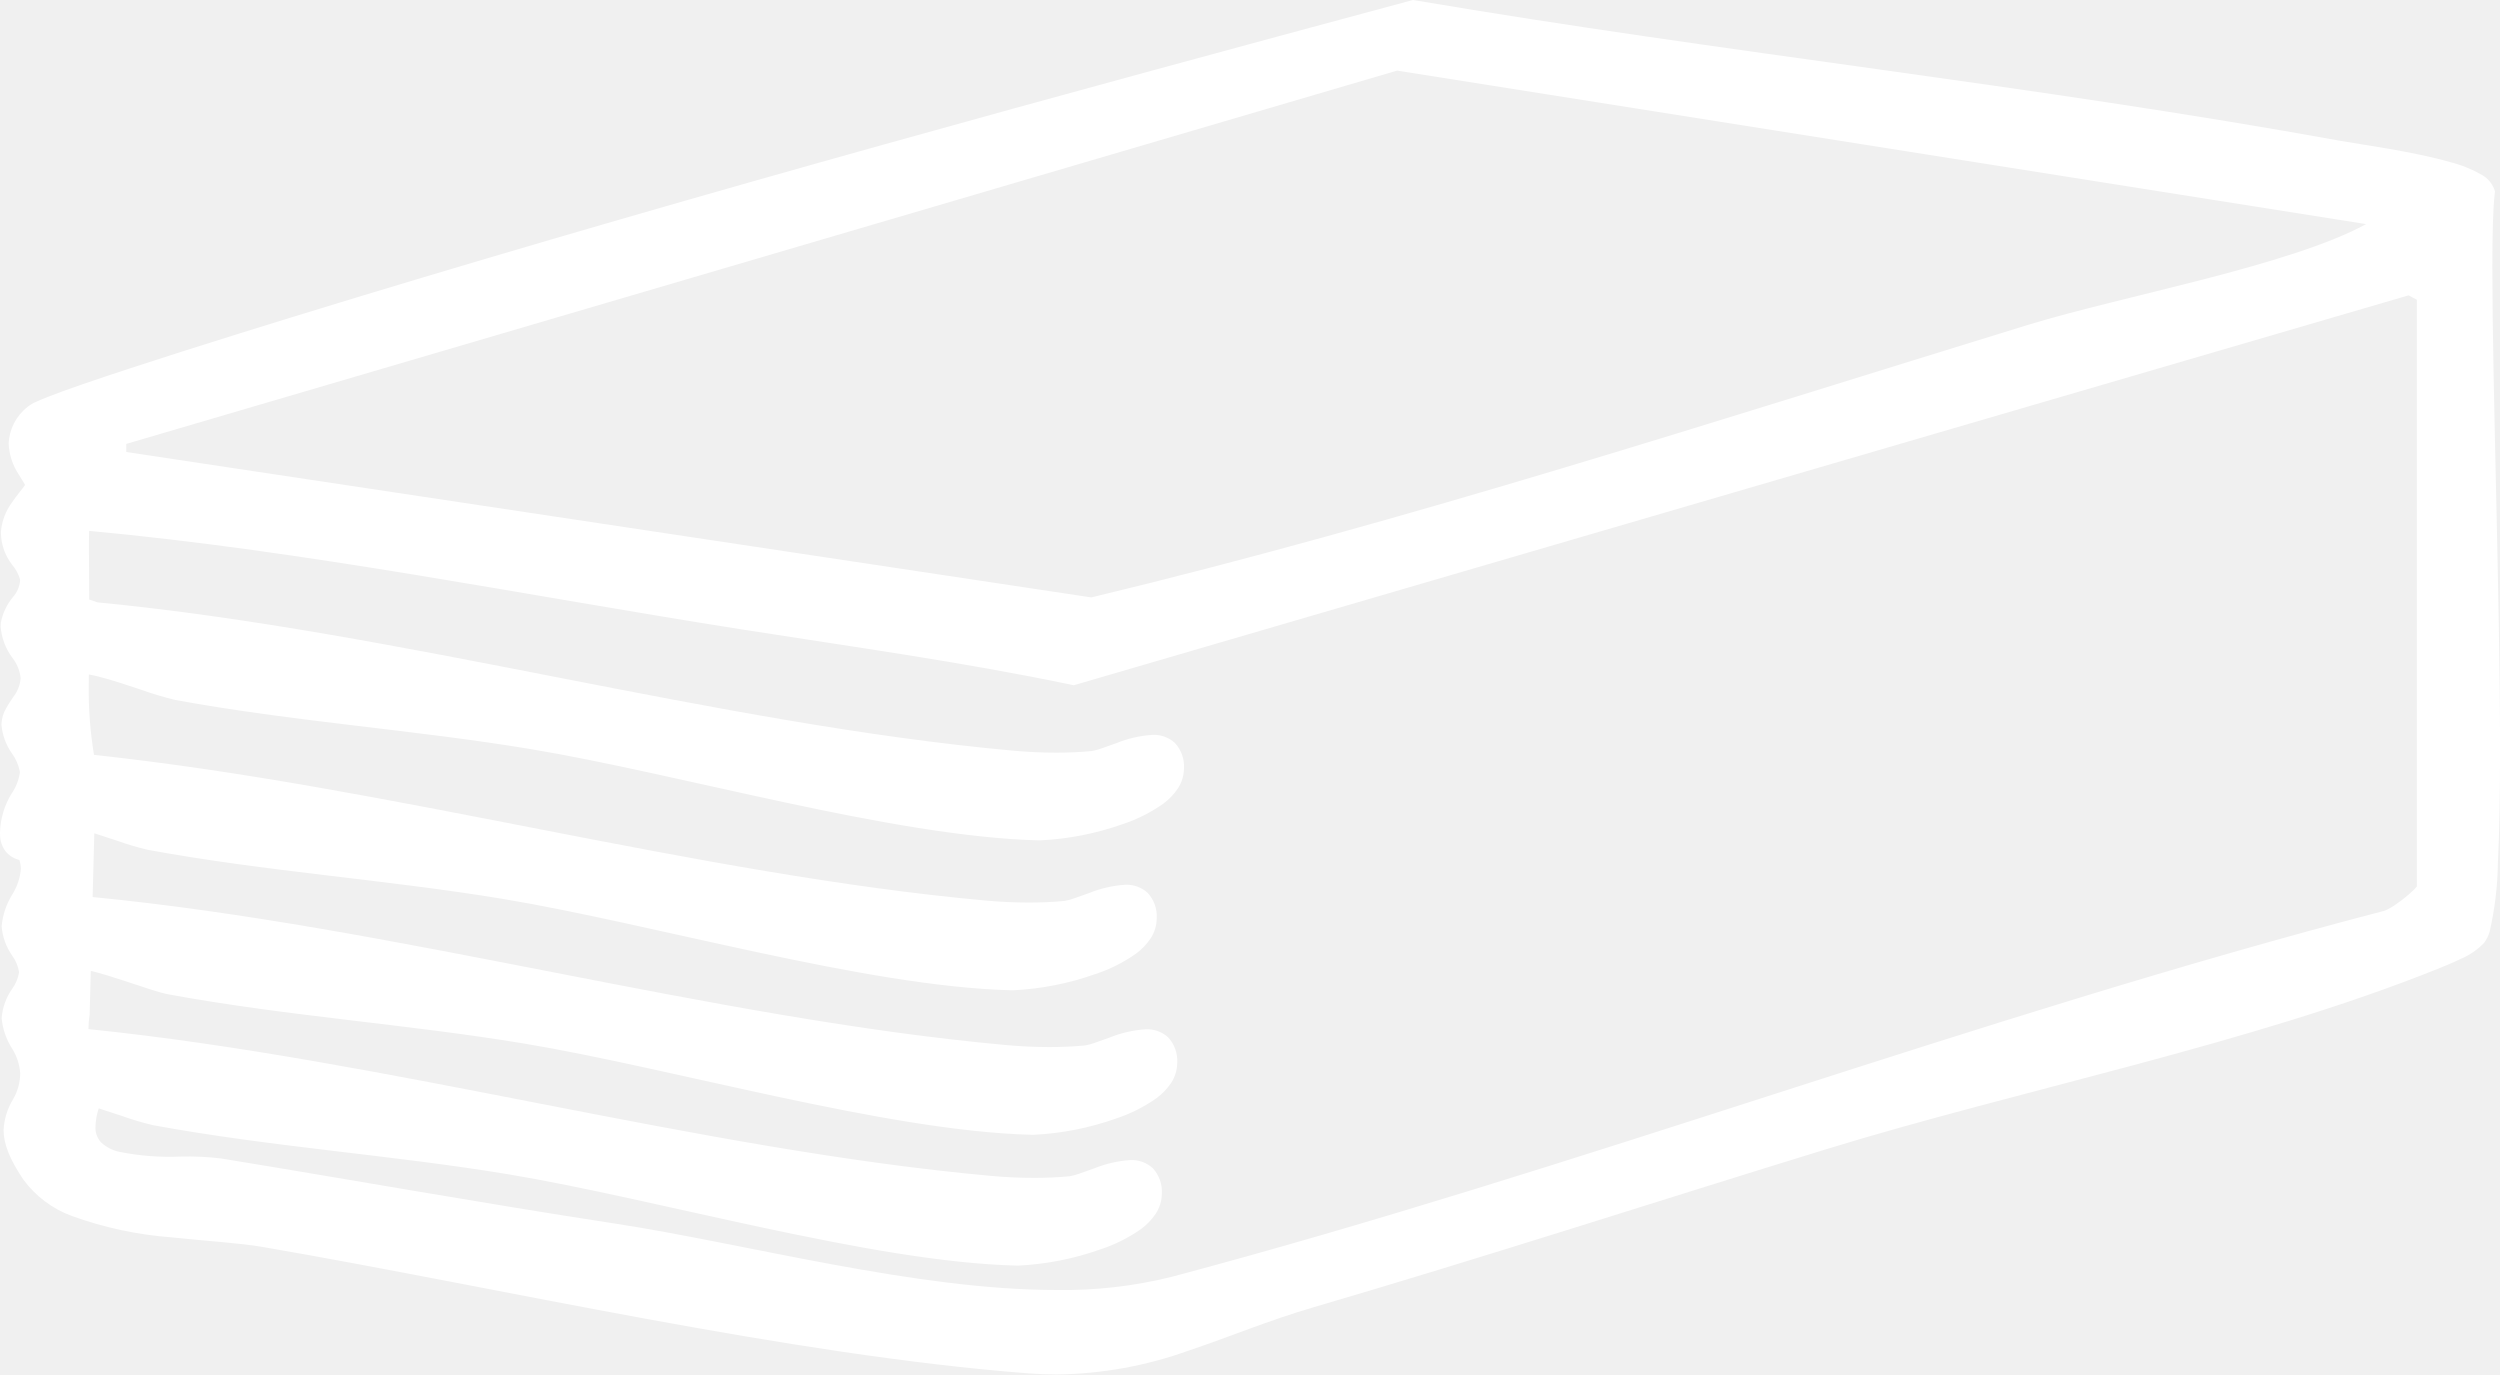
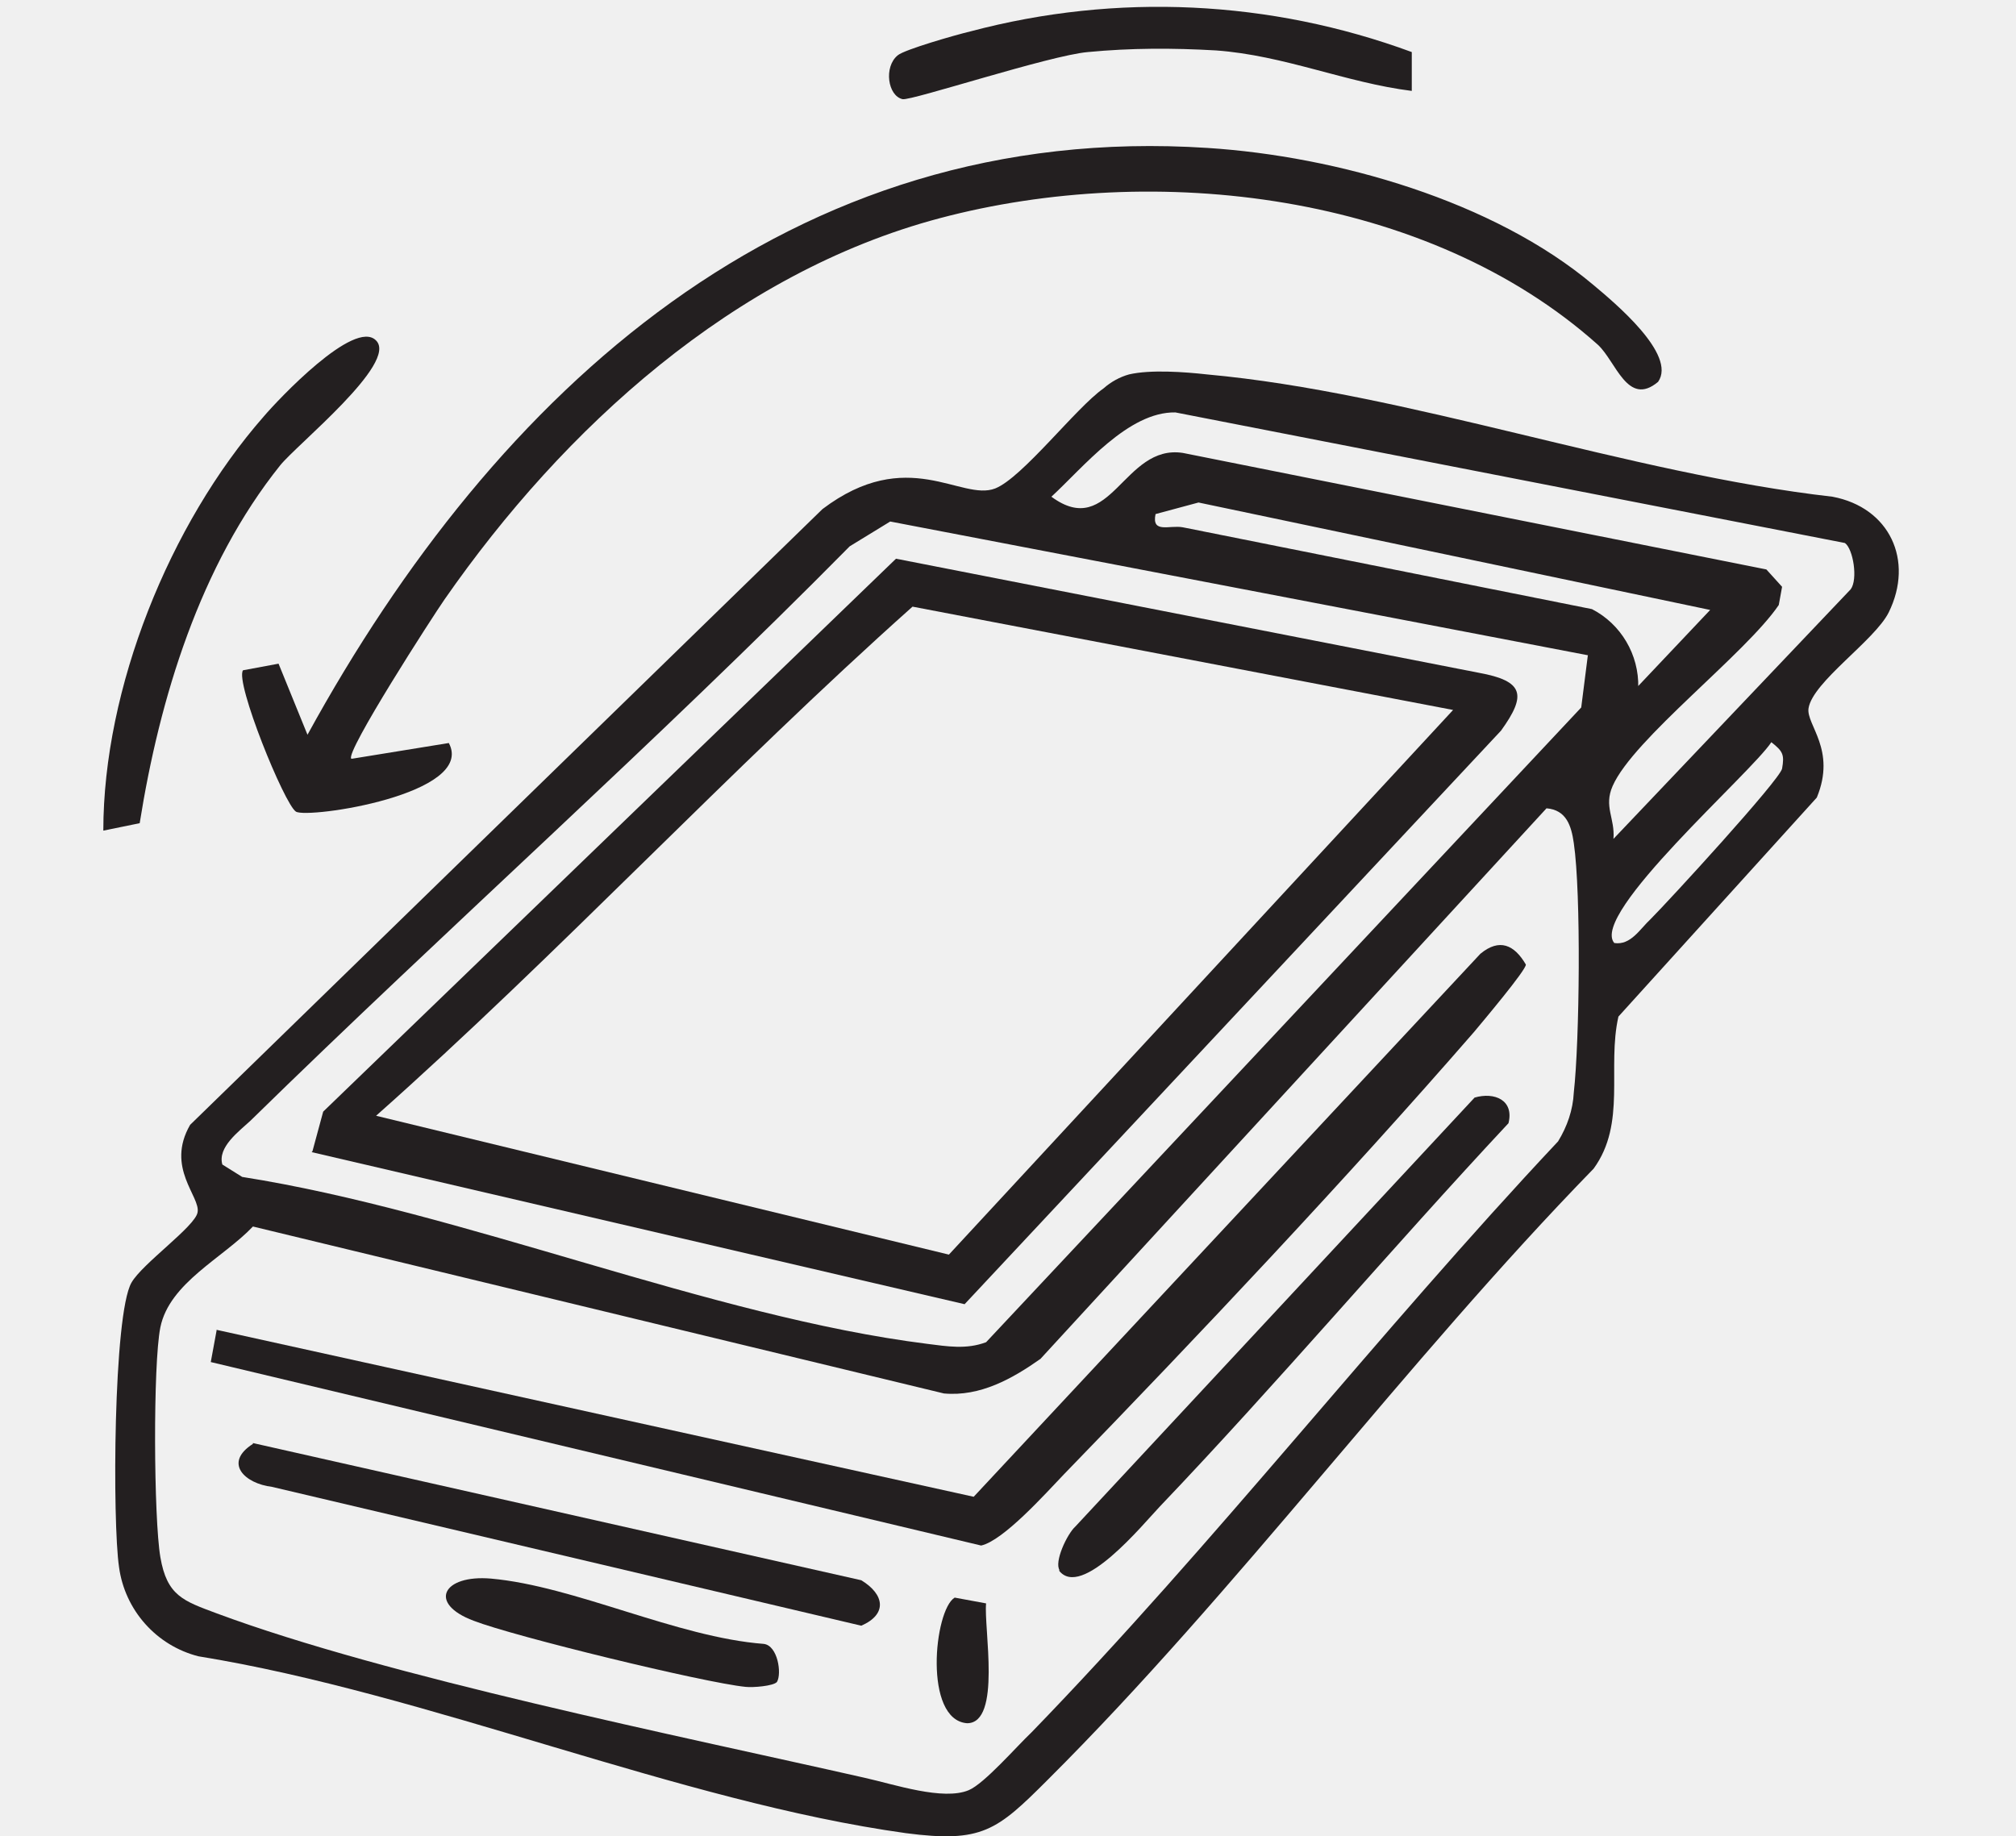
- <svg xmlns="http://www.w3.org/2000/svg" width="243.854" height="134.068" viewBox="0 0 243.854 134.068">
+ <svg xmlns="http://www.w3.org/2000/svg" id="Layer_1" version="1.1" viewBox="0 0 243.9 222.1">
  <defs>
-     <clipPath id="clip-path">
-       <rect id="Rectangle_843" data-name="Rectangle 843" width="243.854" height="134.068" fill="#fff" />
-     </clipPath>
+     <style>
+       .st0 {
+         fill: #231f20;
+       }
+     </style>
  </defs>
-   <g id="Group_1634" data-name="Group 1634" transform="translate(0 0)">
-     <g id="Group_1633" data-name="Group 1633" transform="translate(0 0)" clip-path="url(#clip-path)">
-       <path id="Path_77702" data-name="Path 77702" d="M243.107,26.225c0-3.376.07-5.977.228-7.285l.033-.263-.087-.251a2.691,2.691,0,0,0-1.165-1.348,12.283,12.283,0,0,0-3.134-1.269c-3.681-1.052-8.906-1.743-10.628-2.058C198.37,8.307,168.015,5.126,138.078.042L137.824,0l-.249.066C103.333,9.287,68.852,18.686,34.8,29.009c-2.135.646-9.7,2.951-16.924,5.246-3.608,1.149-7.13,2.3-9.848,3.237-1.36.47-2.518.888-3.4,1.236-.442.174-.813.329-1.116.472a3.447,3.447,0,0,0-.815.486A4.77,4.77,0,0,0,.846,43.292,5.9,5.9,0,0,0,1.839,46.3c.223.371.432.688.557.912l.047.1c-.226.338-.764.944-1.266,1.684A5.664,5.664,0,0,0,.089,51.853l0,.211a5.25,5.25,0,0,0,1.074,3A3.9,3.9,0,0,1,1.952,56.5l.007.164a2.8,2.8,0,0,1-.674,1.551,5.5,5.5,0,0,0-1.2,2.511l-.021.388a5.807,5.807,0,0,0,1.149,3.056,3.856,3.856,0,0,1,.8,1.973v.014A3.386,3.386,0,0,1,1.283,68c-.218.331-.465.681-.688,1.092a3.374,3.374,0,0,0-.451,1.5l0,.108a5.654,5.654,0,0,0,1.022,2.791,4.528,4.528,0,0,1,.773,1.776l0,.092a4.853,4.853,0,0,1-.829,2.084A7.652,7.652,0,0,0,0,81.2l.007.27A2.7,2.7,0,0,0,.5,82.983a2.454,2.454,0,0,0,1.388.9,3.02,3.02,0,0,1,.15.848A5.556,5.556,0,0,1,1.229,87.2,7.052,7.052,0,0,0,.162,90.336v.033h0a5.731,5.731,0,0,0,1.013,2.821,3.737,3.737,0,0,1,.686,1.64,3.738,3.738,0,0,1-.688,1.642A5.74,5.74,0,0,0,.162,99.306l.587,0-.587,0v.016A6.641,6.641,0,0,0,1.2,102.313a5.188,5.188,0,0,1,.771,2.373,5.108,5.108,0,0,1-.686,2.523,6.351,6.351,0,0,0-.935,3.007c0,1.348.569,2.821,1.917,4.828A10.241,10.241,0,0,0,7,118.605a36.5,36.5,0,0,0,9.752,2.091c3.357.359,6.606.545,8.866.935,23.267,4.008,51.44,10.548,74.695,12.331.949.073,1.87.106,2.765.106a39.284,39.284,0,0,0,12.867-2.328c3.947-1.32,7.767-2.937,12.193-4.231,16.821-4.924,33.315-10.29,50.007-15.414,18.841-5.789,41.356-10.245,59.6-17.577.564-.226,1.435-.573,2.281-.984a6.954,6.954,0,0,0,2.269-1.553,3.342,3.342,0,0,0,.554-1.128,31.905,31.905,0,0,0,.8-6.679c.15-3.019.209-6.768.209-10.95,0-15-.749-35.563-.749-47M136.272,6.888l94.52,14.972-.061.031c-3.571,1.962-9.559,3.749-15.733,5.345s-12.576,3.042-17.159,4.447c-30.254,9.294-60.63,19.2-91.389,26.591L12.315,44.091V43.3Zm96.322,81.949c-39.949,10.4-78.646,25.165-118.326,35.714a43.676,43.676,0,0,1-11.171,1.278c-13.8.009-30.2-4.492-43.1-6.477C47.14,117.381,34.424,115.1,21.564,113a27.138,27.138,0,0,0-3.928-.186,24.631,24.631,0,0,1-6.04-.472,3.747,3.747,0,0,1-1.727-.9,2.078,2.078,0,0,1-.554-1.56,6,6,0,0,1,.294-1.706l.019-.063c.752.24,1.506.486,2.218.724a28.541,28.541,0,0,0,3.07.914c11.5,2.121,23.291,2.906,34.654,4.79,7.179,1.189,16.034,3.324,24.848,5.208s17.594,3.522,24.733,3.7l.183,0a27.974,27.974,0,0,0,7.983-1.574,14.932,14.932,0,0,0,3.989-2,5.988,5.988,0,0,0,1.414-1.468,3.612,3.612,0,0,0,.608-1.973,3.354,3.354,0,0,0-.888-2.49,3.031,3.031,0,0,0-2.175-.789,11.345,11.345,0,0,0-3.533.811c-.547.193-1.06.383-1.489.526a5,5,0,0,1-.923.244c-1.111.108-2.283.157-3.463.157-1.417,0-2.845-.07-4.2-.195-28.393-2.568-58.96-11.34-88.025-14.316,0-.028,0-.056,0-.082a7.605,7.605,0,0,1,.1-1.245l.014-.08V98.9s.045-1.71.11-4.2c1.008.249,2.19.613,3.327.989,1.706.559,3.237,1.109,4.233,1.3,11.5,2.121,23.291,2.908,34.654,4.793,7.179,1.189,16.036,3.324,24.851,5.208s17.591,3.522,24.731,3.7l.183,0a27.957,27.957,0,0,0,7.983-1.572,14.931,14.931,0,0,0,3.989-2,5.989,5.989,0,0,0,1.414-1.468,3.613,3.613,0,0,0,.608-1.973,3.363,3.363,0,0,0-.888-2.493,3.039,3.039,0,0,0-2.175-.787,11.409,11.409,0,0,0-3.533.808c-.547.195-1.06.385-1.489.529a4.874,4.874,0,0,1-.921.242c-1.111.108-2.283.157-3.463.157-1.417,0-2.845-.07-4.2-.193C69.4,99.332,38.427,90.362,9.035,87.5c.056-2.133.113-4.276.164-6.219.768.244,1.539.5,2.262.738a27.119,27.119,0,0,0,2.955.874c11.5,2.121,23.291,2.908,34.654,4.793,7.179,1.189,16.036,3.324,24.851,5.208s17.591,3.522,24.731,3.7l.183,0a27.958,27.958,0,0,0,7.983-1.572,14.931,14.931,0,0,0,3.989-2,5.989,5.989,0,0,0,1.414-1.468,3.613,3.613,0,0,0,.608-1.973,3.363,3.363,0,0,0-.888-2.493,3.039,3.039,0,0,0-2.175-.787,11.409,11.409,0,0,0-3.533.808c-.547.195-1.06.385-1.489.529a4.874,4.874,0,0,1-.921.242c-1.111.108-2.283.157-3.463.157-1.417,0-2.845-.07-4.2-.193C68.1,85.3,37.924,76.713,9.169,73.635a38.572,38.572,0,0,1-.512-6.86c0-.331.007-.655.009-.984.284.052.58.11.912.195,1.252.315,2.756.813,4.114,1.266A32.4,32.4,0,0,0,17.07,68.27c11.5,2.121,23.293,2.906,34.654,4.793,7.179,1.189,16.036,3.324,24.851,5.208s17.591,3.519,24.731,3.7l.186,0a28.07,28.07,0,0,0,7.983-1.572,15.025,15.025,0,0,0,3.987-2,5.947,5.947,0,0,0,1.414-1.468,3.614,3.614,0,0,0,.611-1.973,3.354,3.354,0,0,0-.888-2.49,3.024,3.024,0,0,0-2.178-.787,11.263,11.263,0,0,0-3.531.808c-.547.193-1.062.385-1.492.529a5.073,5.073,0,0,1-.921.242c-1.111.108-2.281.157-3.46.157-1.417,0-2.847-.073-4.2-.195C70,70.61,38.958,61.6,9.51,58.758c-.291-.094-.564-.186-.808-.275-.012-1.675-.026-3.315-.026-4.71,0-.742,0-1.41.016-1.99,21.273,1.976,42.479,6.282,63.733,9.623,10.656,1.675,21.451,3.164,32.023,5.375l.289.061,130.2-38.032.808.43V86.462a3.555,3.555,0,0,1-.383.416,13.04,13.04,0,0,1-1.543,1.25,6.241,6.241,0,0,1-1.222.709" transform="translate(0 -0.001)" fill="#fff" />
+   <g id="Group_1632">
+     <g id="Group_1631">
+       <path id="Path_77692" class="st0" d="M136.6,45.3c2.6-.6,6.7-.3,9.4,0,24.2,2.2,51.1,12,75.7,14.8,6.9,1.3,9.9,7.7,6.8,14-1.7,3.4-9.2,8.4-9.7,11.6-.3,2,3.4,5,1,10.8l-24,26.5c-1.4,6.2,1,12.9-3,18.4-22.7,23.3-43.2,51.2-66.1,74-6.1,6.1-7.9,7.6-17.1,6.4-27.4-3.8-57.8-16.9-85.6-21.4-5.1-1.3-8.9-5.6-9.6-10.8-.8-5.4-.7-30.5,1.5-34.4,1.3-2.3,7.7-6.8,8-8.5.4-1.9-3.9-5.4-.9-10.6L99.5,61.6c10.3-7.8,16.8-.9,20.9-2.5,3.3-1.3,9.8-9.8,13.1-12.1.9-.8,2-1.4,3.1-1.7M223.2,65.7l-81-15.8c-5.7-.1-11.1,6.6-15,10.2,7.2,5.3,8.7-6.4,15.9-5.3l70.6,14.1,1.9,2.1-.4,2.2c-4,5.9-17.6,16.2-20.1,21.9-1.1,2.5.3,3.9.1,6.4l28.7-30.2c.9-1.2.3-4.9-.7-5.6M198.2,83l8.7-9.2-61.9-13-5.2,1.4c-.5,2.4,1.7,1.3,3.3,1.6,16.5,3.3,33,6.6,49.5,9.9,3.5,1.8,5.7,5.5,5.6,9.5M192.2,79.3l-84.5-16.2-4.9,3c-23.5,23.8-48.6,46.1-72.5,69.5-1.4,1.3-4,3.2-3.4,5.3l2.4,1.5c26.7,4.2,56.6,16.9,82.9,20.2,2.4.3,4.7.7,7.1-.2l72-76.8.8-6.3ZM195.3,114.1c2,.3,3.1-1.7,4.4-2.9,2.2-2.2,15.6-16.8,15.9-18.2.3-1.7.1-2.1-1.3-3.2-2.4,3.7-22,20.8-19,24.3M125.9,164.4c-3.4,2.4-7.3,4.6-11.7,4.2l-83.6-20.2c-3.6,3.8-10.1,6.8-11.2,12.2-.9,4.5-.8,23.1,0,27.8.8,4.7,2.8,5.3,6.8,6.8,20.7,7.7,55.9,14.8,78.4,19.9,3.6.8,9.5,2.8,12.6,1.5,1.9-.8,5.8-5.3,7.6-7,22.1-22.8,41.9-48.3,63.7-71.5,1.1-1.8,1.8-3.8,1.9-5.9.7-6.2.9-24.1,0-30.2-.3-2.1-.9-4-3.3-4.2l-61.3,66.7Z" />
+       <path id="Path_77693" class="st0" d="M42.6,91.8l11.7-1.9c3.3,6.2-17.1,9.2-18.5,8.3-1.4-.9-7.4-15.7-6.4-17.1l4.3-.8,3.5,8.6C60,47.3,95.5,14.6,146.1,17.9c15.6,1,34.6,6.4,46.7,16.6,2.5,2.1,10.1,8.4,7.8,11.7-3.7,3.1-5.1-2.5-7.3-4.5-20.6-18.4-53.6-22.2-79.6-15.3-24.9,6.6-45.5,25.4-59.9,46.1-1.4,2-12.1,18.6-11.3,19.3" />
+       <path id="Path_77694" class="st0" d="M45.5,41.2c2.7,2.7-9.6,12.6-11.6,15.1-9.7,12.1-14.6,28.2-17,43.3l-4.4.9c0-17.2,8-37.1,19.4-50.1,1.7-2,11-11.9,13.6-9.2" />
+       <path id="Path_77695" class="st0" d="M170.8,6.3v4.7c-8-1-15.4-4.3-23.7-4.9-5.2-.3-10.3-.3-15.5.2-4.6.4-21.3,5.9-22.4,5.7-1.8-.4-2.3-3.9-.6-5.3.8-.7,7.1-2.5,8.8-2.9C135.1-.9,153.7,0,170.8,6.3" />
+       <path id="Path_77696" class="st0" d="M26.2,160.9l91.6,20.2,61.3-65.7c2.3-1.9,4.1-1.1,5.5,1.3.1.6-5.3,7-6.3,8.2-15.3,17.6-33.3,36.7-49.6,53.5-2.2,2.3-7.3,8-10,8.6l-93.2-22.2.7-3.8Z" />
+       <path id="Path_77697" class="st0" d="M30.6,174.6l73.6,16.6c2.8,1.7,3.2,4.1,0,5.5l-71.3-16.8c-3.3-.4-5.9-2.9-2.3-5.2" />
+       <path id="Path_77698" class="st0" d="M128.2,190c-.7-1,.9-4.4,1.9-5.3l48.3-51.9c2.4-.7,4.8.3,4.1,3.1-14.2,15.2-27.8,31.3-42.2,46.4-2,2.1-9.5,11.3-12.2,7.7" />
+       <path id="Path_77699" class="st0" d="M94,203.5c-.4.5-2.9.7-3.8.6-5-.5-28-6.1-32.9-8-5.6-2.1-3.7-5.6,2.1-5.1,10.1.9,22.5,7.1,33,7.9,1.7.2,2.2,3.6,1.6,4.6" />
+       <path id="Path_77700" class="st0" d="M119.3,194c-.3,2.9,1.9,14.5-2.3,14.5-5.3-.4-4-13.7-1.5-15.2l3.8.7Z" />
+       <path id="Path_77701" class="st0" d="M37.8,139.3l1.3-4.8,69.3-66.9,70.5,13.8c5.5,1,5.8,2.7,2.7,7l-64.9,69.4-79-18.4ZM175.8,85.9l-65.4-12.5c-22.2,19.8-42.7,41.9-64.9,61.6l69.3,16.8,61-65.9Z" />
    </g>
  </g>
</svg>
